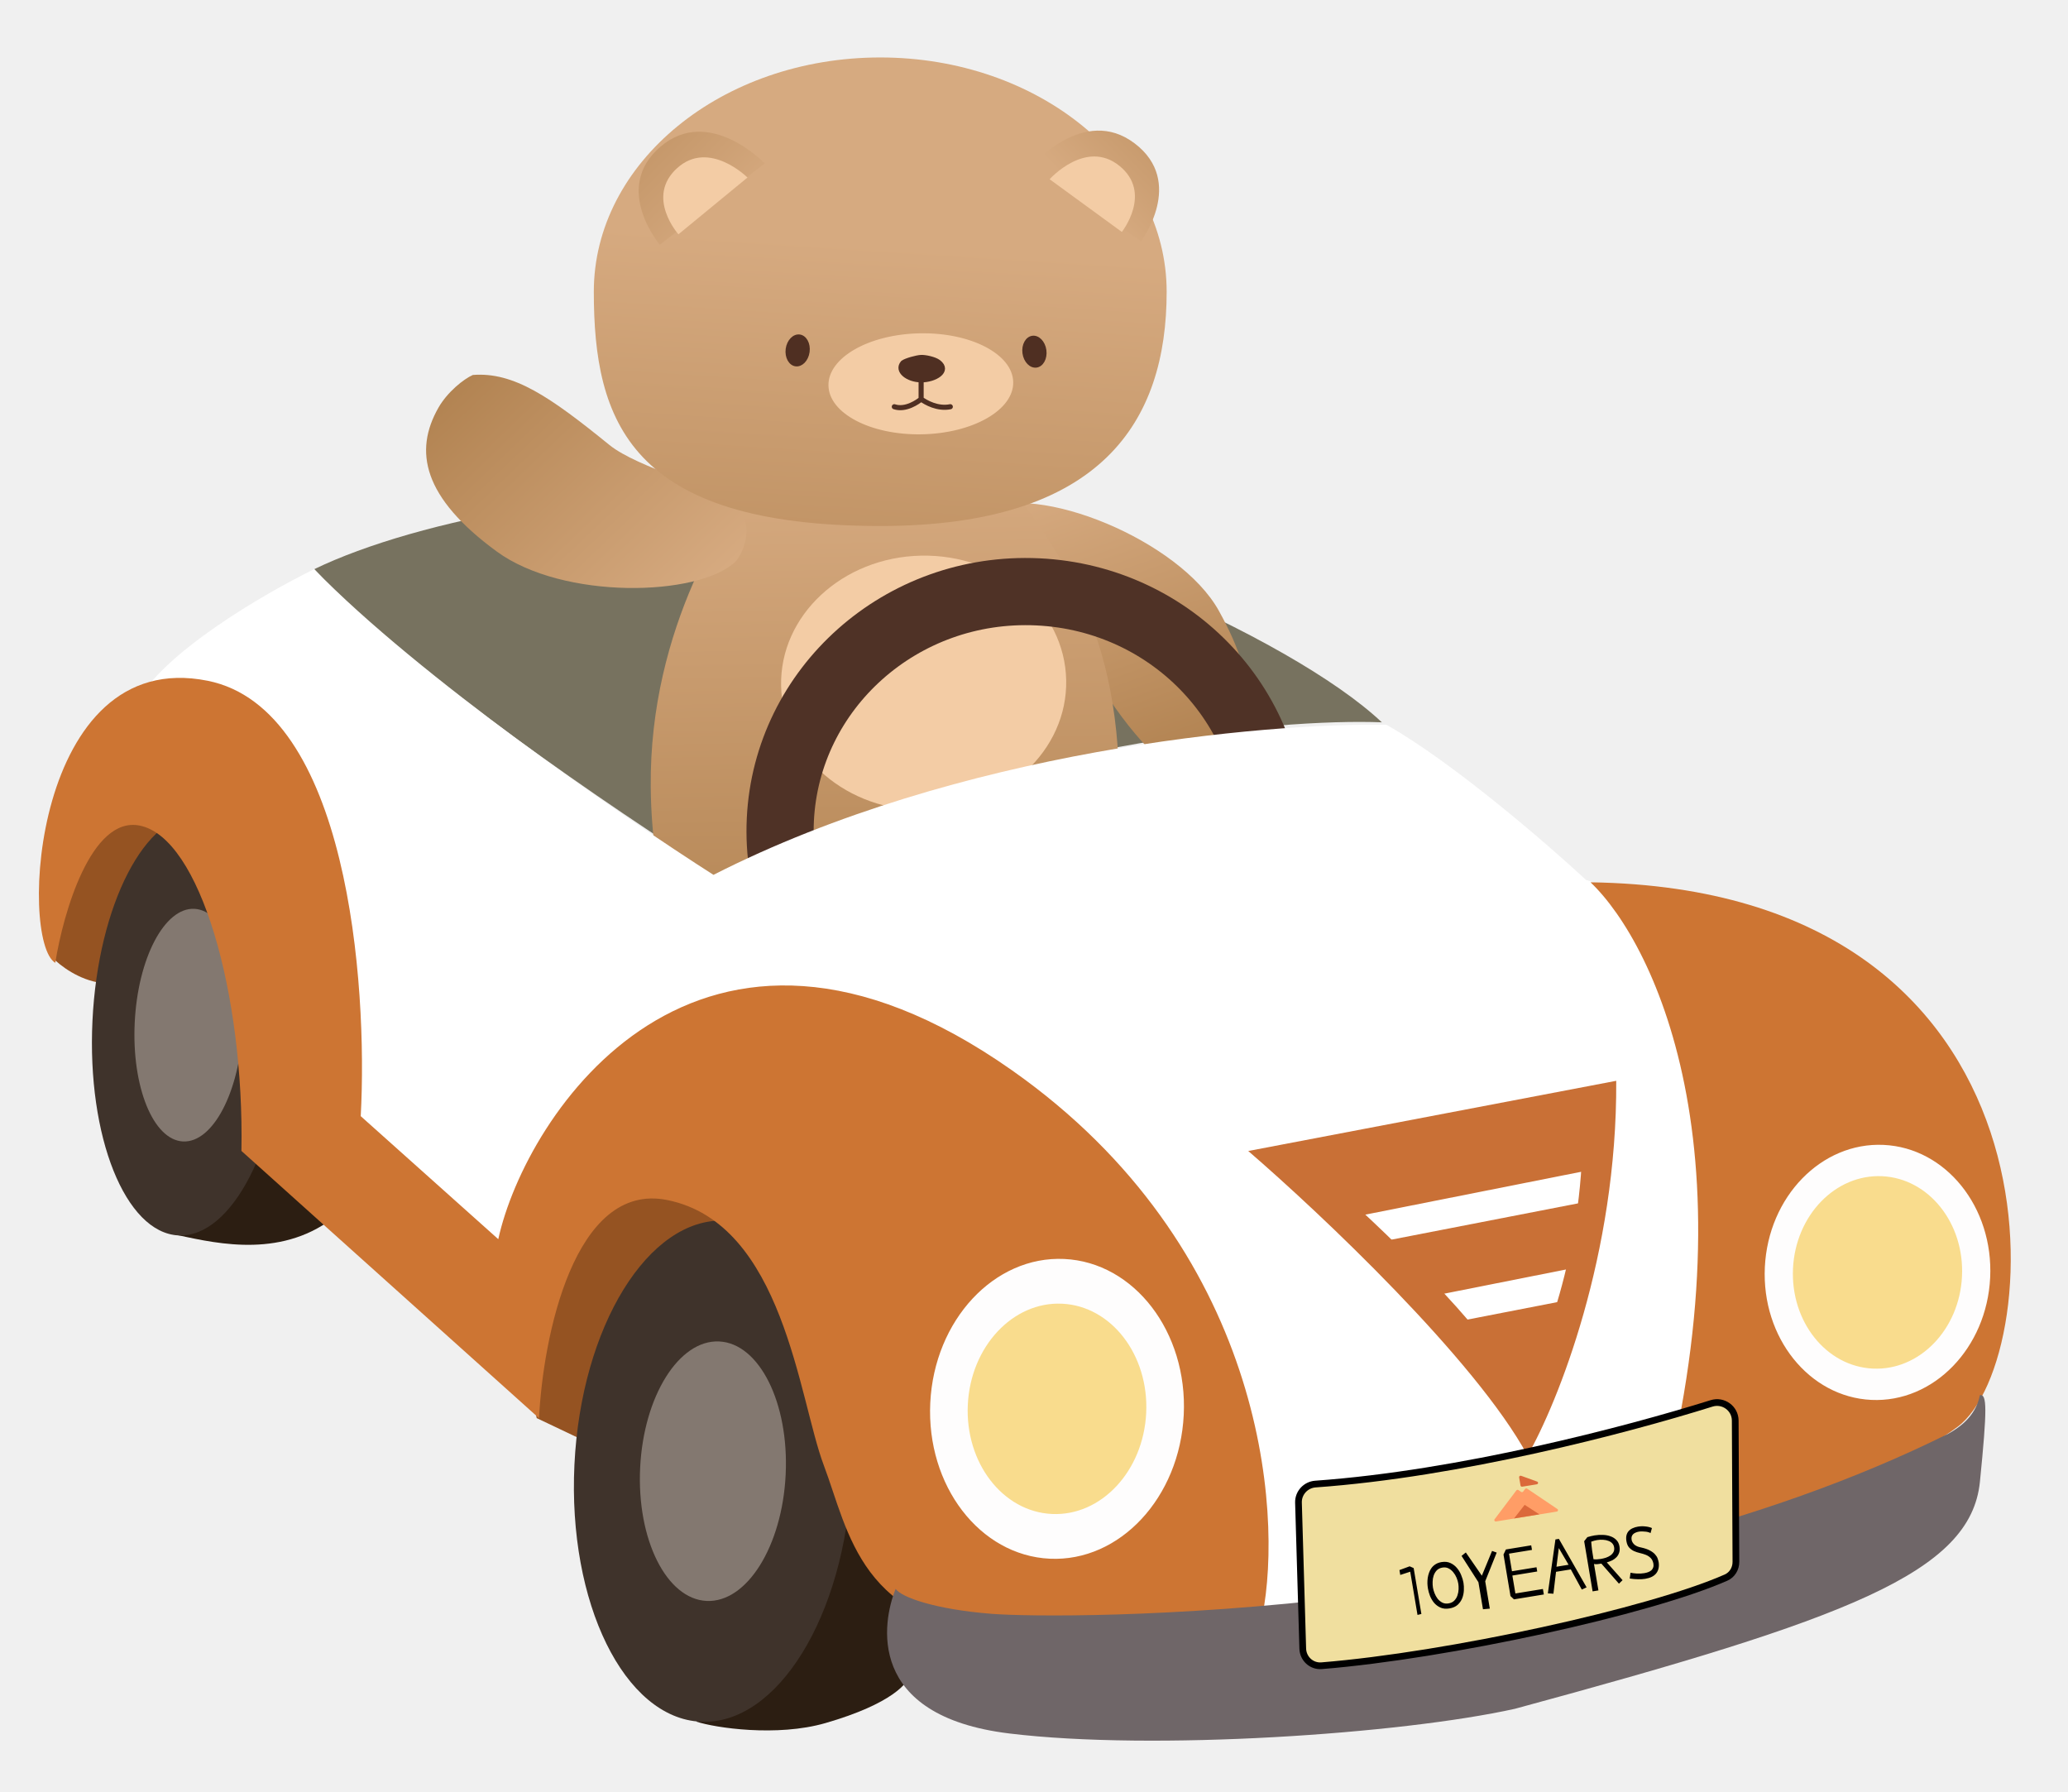
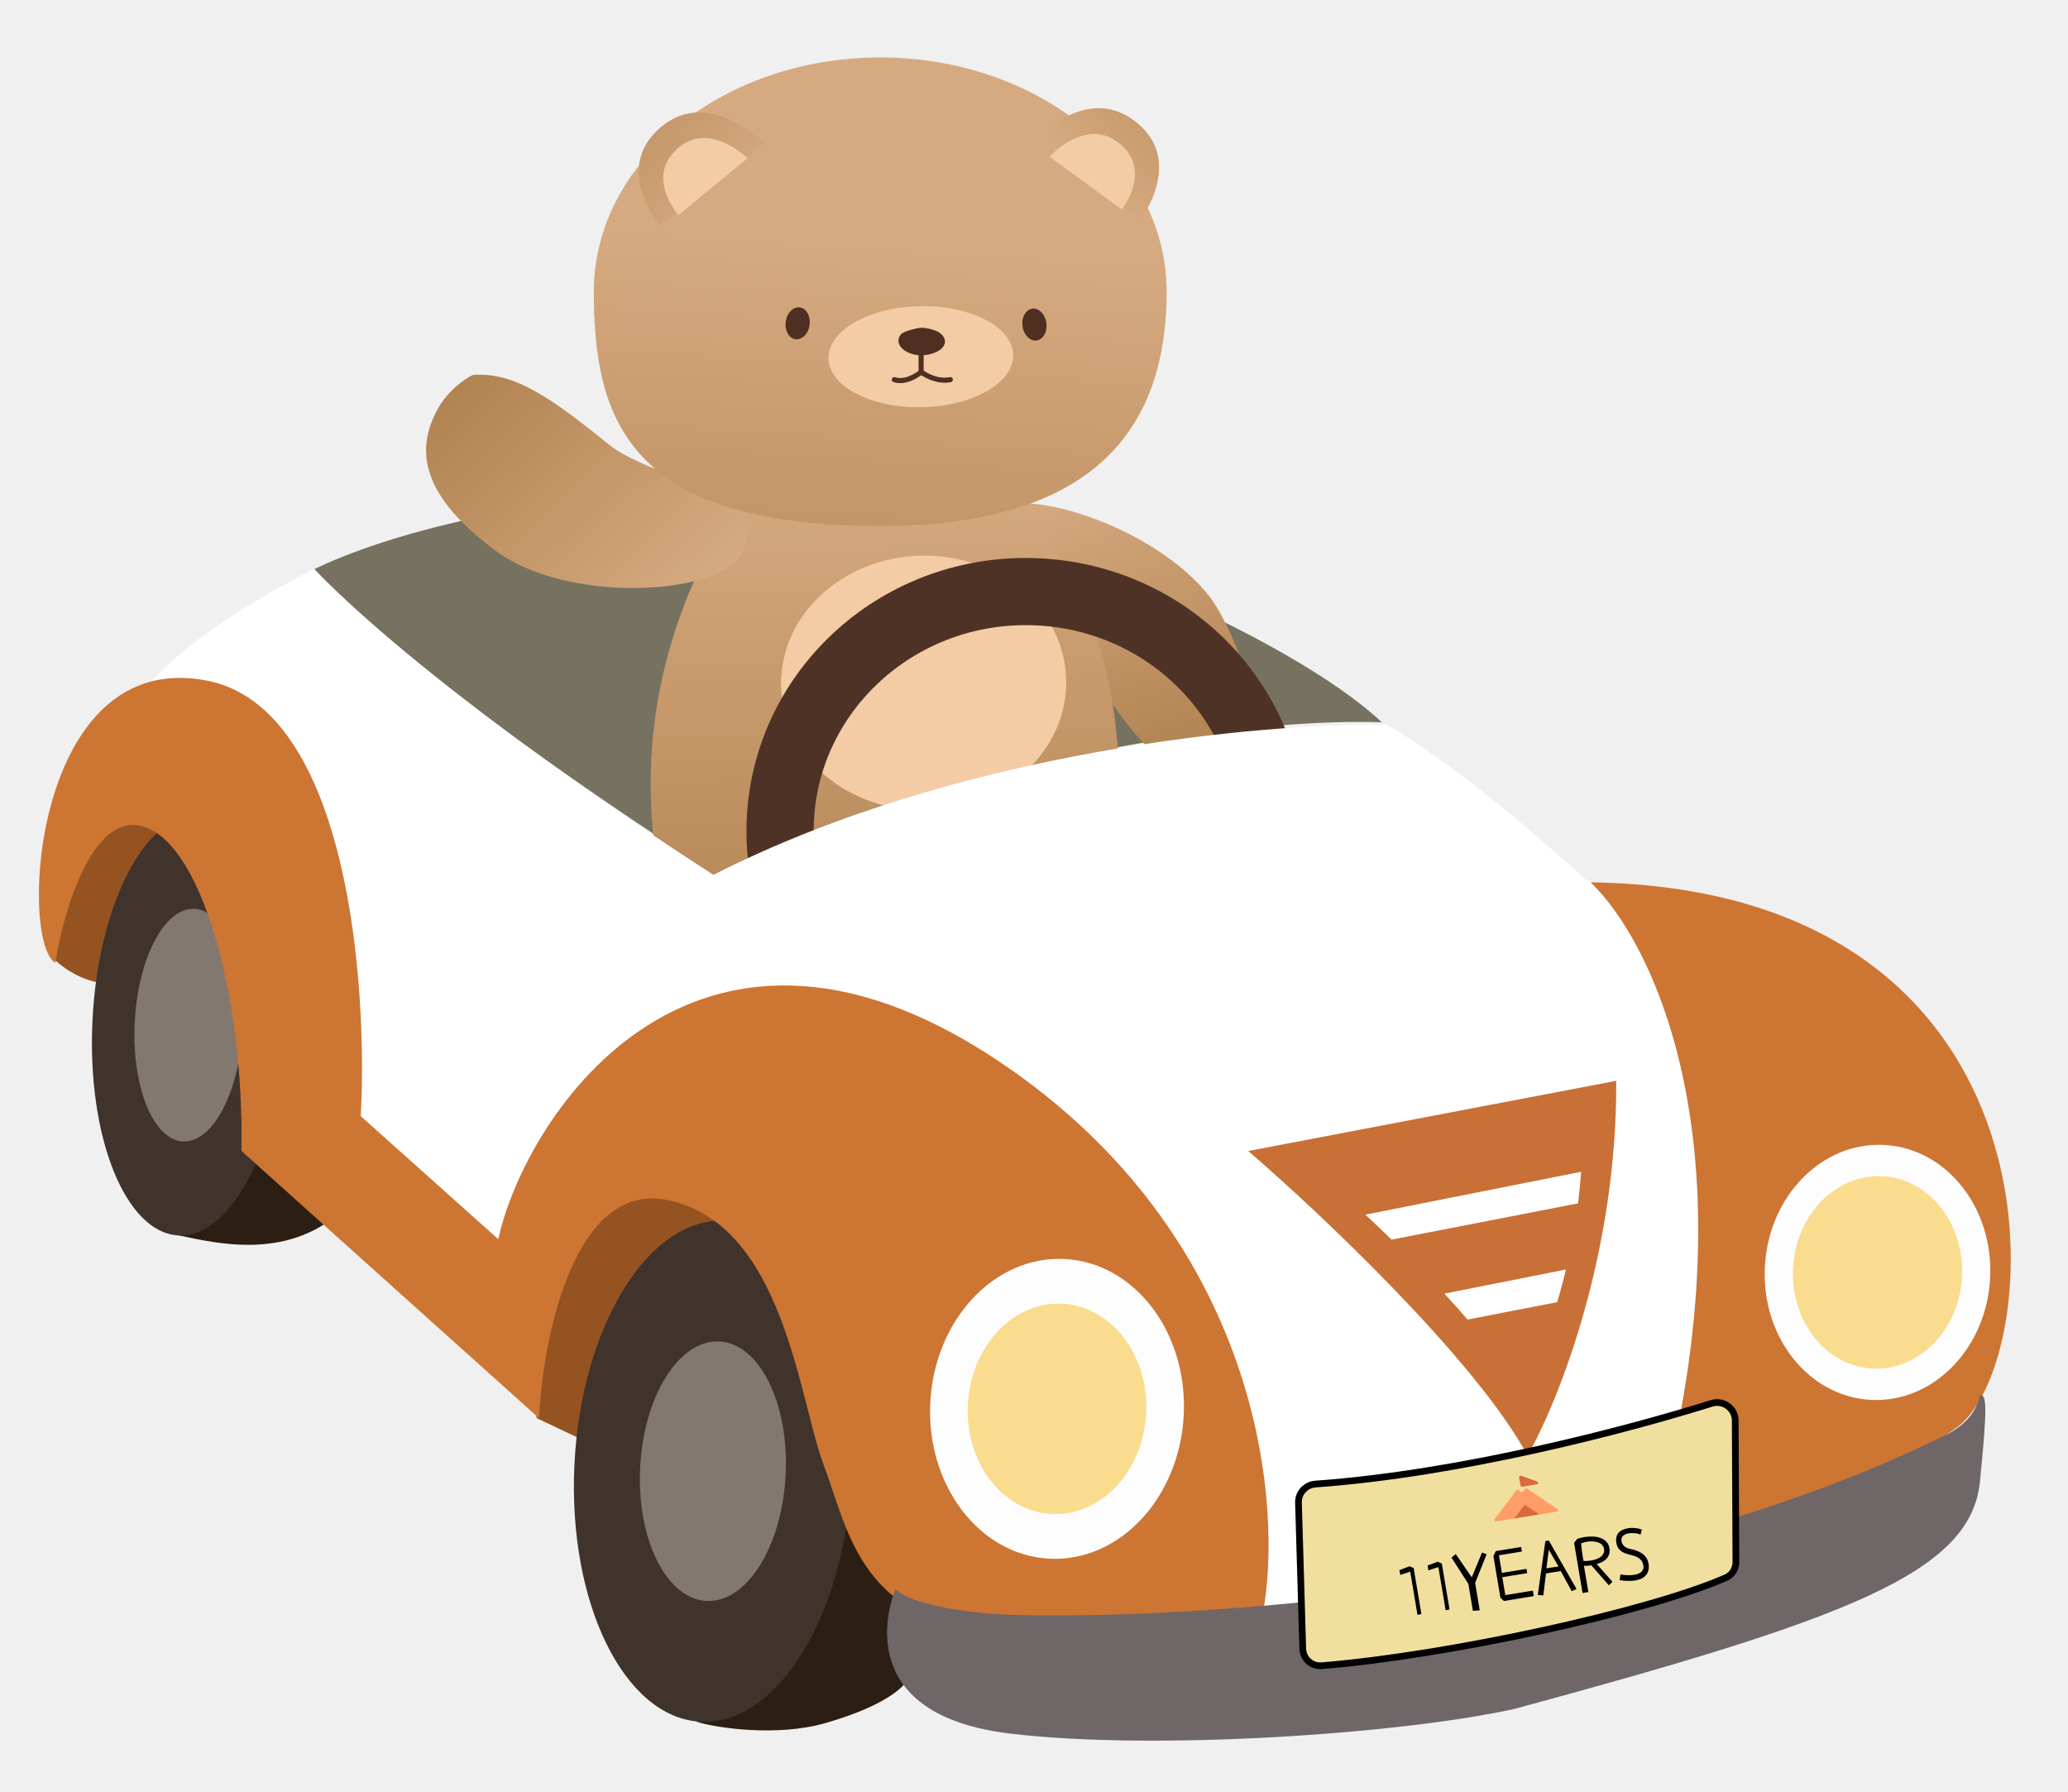
<svg xmlns="http://www.w3.org/2000/svg" width="523" height="453" viewBox="0 0 523 453" fill="none">
  <path d="M207.394 125.456C158.118 120.881 105.457 131.345 79.466 143.923C102.526 169.04 156.407 205.54 180.465 220.65C253.442 187.786 323.542 181.62 349.47 182.646C326.522 160.973 256.669 130.032 207.394 125.456Z" fill="#77725F" />
-   <path d="M308.239 154.423C298.375 136.672 262.37 121.804 248.089 129.046C249.323 135.432 265.627 148.53 273.937 165.311C282.248 182.091 292.729 192.175 296.931 195.119C299.259 195.186 303.971 194.003 307.316 191.474C316.667 184.403 319.225 174.193 308.239 154.423Z" fill="url(#paint0_linear_7246_46136)" />
-   <path d="M164.573 199.023C164.165 158.212 184.615 128.946 191.346 119.485L252.795 118.261C263.088 135.064 282.138 152.653 283.015 196.664C283.703 231.215 264.123 251.174 253.085 254.045C248.736 255.177 232.312 255.689 230.018 254.505C225.415 252.127 227.463 227.809 229.338 220.365L216.684 220.617C218.344 227.579 220.812 251.396 213.283 254.838C210.09 256.298 197.602 255.562 194.05 255.221C190.499 254.88 165.083 250.037 164.573 199.023Z" fill="url(#paint1_linear_7246_46136)" />
-   <path d="M125.641 139.46C142.436 151.741 176.666 150.884 185.995 142.03C187.049 141.03 191.747 133.309 185.995 128.03C180.384 122.881 161.424 118.438 154.074 112.475C139.189 100.398 129.955 94.003 119.583 94.816C117.28 95.826 113.149 99.12 110.898 103.059C104.603 114.073 106.935 125.782 125.641 139.46Z" fill="url(#paint2_linear_7246_46136)" />
+   <path d="M308.239 154.423C298.376 136.672 262.37 121.804 248.089 129.046C249.323 135.432 265.627 148.53 273.937 165.311C282.248 182.091 292.729 192.175 296.931 195.12C299.259 195.186 303.971 194.003 307.316 191.474C316.667 184.403 319.225 174.193 308.239 154.423Z" fill="url(#paint0_linear_7246_20340)" />
+   <path d="M164.573 199.024C164.165 158.212 184.614 128.946 191.346 119.485L252.795 118.261C263.088 135.064 282.138 152.653 283.015 196.664C283.703 231.215 264.123 251.174 253.085 254.045C248.736 255.177 232.312 255.689 230.018 254.505C225.415 252.128 227.463 227.809 229.338 220.365L216.684 220.617C218.344 227.579 220.812 251.396 213.283 254.838C210.09 256.298 197.602 255.562 194.05 255.221C190.499 254.88 165.083 250.037 164.573 199.024Z" fill="url(#paint1_linear_7246_20340)" />
+   <path d="M125.641 139.46C142.436 151.741 176.666 150.884 185.995 142.03C187.049 141.03 191.747 133.309 185.995 128.03C180.384 122.881 161.424 118.438 154.074 112.475C139.189 100.398 129.955 94.003 119.583 94.816C117.28 95.826 113.149 99.12 110.898 103.059C104.603 114.073 106.935 125.782 125.641 139.46Z" fill="url(#paint2_linear_7246_20340)" />
  <ellipse cx="233.592" cy="172.692" rx="36.057" ry="32.198" transform="rotate(-1.14118 233.592 172.692)" fill="#F3CCA5" />
-   <path d="M295.049 73.766C295.049 106.482 278.75 133.003 222.613 133.003C159.231 133.003 150.177 106.482 150.177 73.766C150.177 41.051 182.607 14.53 222.613 14.53C262.618 14.53 295.049 41.051 295.049 73.766Z" fill="url(#paint3_linear_7246_46136)" />
-   <ellipse cx="232.882" cy="97.052" rx="23.368" ry="12.772" transform="rotate(-1.05377 232.882 97.0523)" fill="#F3CCA5" />
-   <path d="M232.97 96.047C229.548 96.022 226.652 93.747 228.37 91.747C229.159 91.166 231.842 90.443 232.941 90.387C233.984 90.334 236.362 90.836 237.335 91.582C240.229 93.802 236.392 96.072 232.97 96.047Z" fill="#4F2F22" stroke="#4F2F22" stroke-width="1.288" stroke-linecap="round" />
-   <path d="M232.953 95.764V100.915M232.953 100.915C234.133 101.774 237.117 103.491 240.336 102.847M232.953 100.915C232.202 101.559 229.069 103.813 226.171 102.847" stroke="#4F2F22" stroke-width="1.288" stroke-linecap="round" />
-   <path d="M202.225 84.903C202.937 84.999 203.555 85.472 203.967 86.207C204.379 86.942 204.572 87.923 204.431 88.971C204.29 90.019 203.844 90.913 203.253 91.513C202.662 92.113 201.941 92.407 201.229 92.311C200.517 92.216 199.899 91.742 199.487 91.007C199.075 90.272 198.882 89.292 199.023 88.244C199.164 87.195 199.609 86.3 200.201 85.7C200.792 85.1 201.513 84.808 202.225 84.903Z" fill="#4F2F22" stroke="#4F2F22" stroke-width="0.644" />
-   <path d="M261.109 85.223C260.397 85.319 259.78 85.791 259.368 86.526C258.956 87.261 258.762 88.242 258.903 89.29C259.044 90.339 259.49 91.233 260.082 91.833C260.673 92.433 261.394 92.726 262.106 92.631C262.818 92.535 263.436 92.061 263.848 91.326C264.26 90.591 264.452 89.611 264.312 88.563C264.171 87.515 263.725 86.62 263.134 86.02C262.542 85.42 261.821 85.127 261.109 85.223Z" fill="#4F2F22" stroke="#4F2F22" stroke-width="0.644" />
-   <path d="M286.969 36.265C299.85 46.056 288.56 61.005 288.56 61.005L260.89 42.002C260.89 42.002 274.089 26.474 286.969 36.265Z" fill="url(#paint4_linear_7246_46136)" />
-   <path d="M283.08 41.922C291.564 48.762 283.713 58.645 283.713 58.645L265.453 45.321C265.453 45.321 274.597 35.083 283.08 41.922Z" fill="#F3CCA5" />
-   <path d="M167.034 37.094C154.741 47.613 166.876 61.885 166.876 61.885L193.402 41.315C193.402 41.315 179.328 26.576 167.034 37.094Z" fill="url(#paint5_linear_7246_46136)" />
-   <path d="M171.244 42.517C163.17 49.836 171.578 59.248 171.578 59.248L189.038 44.892C189.038 44.892 179.318 35.199 171.244 42.517Z" fill="#F3CCA5" />
-   <path d="M262.422 149.656C296.933 151.273 323.254 179.848 321.649 213.089C320.043 246.33 291.087 272.318 256.576 270.702C222.065 269.085 195.744 240.509 197.349 207.268C198.955 174.027 227.911 148.04 262.422 149.656Z" stroke="#4F3226" stroke-width="16.988" />
+   <path d="M295.048 73.766C295.048 106.482 278.75 133.003 222.612 133.003C159.231 133.003 150.176 106.482 150.176 73.766C150.176 41.051 182.607 14.53 222.612 14.53C262.618 14.53 295.048 41.051 295.048 73.766Z" fill="url(#paint3_linear_7246_20340)" />
+   <ellipse cx="232.881" cy="90.199" rx="23.368" ry="12.772" transform="rotate(-1.05377 232.881 90.1994)" fill="#F3CCA5" />
+   <path d="M232.97 89.194C229.548 89.169 226.652 86.894 228.37 84.894C229.159 84.313 231.842 83.59 232.941 83.534C233.983 83.481 236.362 83.983 237.335 84.729C240.229 86.949 236.392 89.219 232.97 89.194Z" fill="#4F2F22" stroke="#4F2F22" stroke-width="1.288" stroke-linecap="round" />
+   <path d="M232.953 88.912V94.062M232.953 94.062C234.133 94.921 237.117 96.638 240.336 95.994M232.953 94.062C232.201 94.706 229.068 96.96 226.171 95.994" stroke="#4F2F22" stroke-width="1.288" stroke-linecap="round" />
+   <path d="M202.225 78.05C202.937 78.146 203.555 78.619 203.967 79.354C204.378 80.089 204.572 81.07 204.431 82.118C204.29 83.166 203.844 84.06 203.253 84.66C202.661 85.26 201.941 85.554 201.229 85.458C200.517 85.363 199.899 84.889 199.487 84.154C199.075 83.419 198.882 82.439 199.023 81.391C199.164 80.342 199.609 79.448 200.201 78.847C200.792 78.247 201.513 77.955 202.225 78.05Z" fill="#4F2F22" stroke="#4F2F22" stroke-width="0.644" />
+   <path d="M261.109 78.37C260.397 78.466 259.78 78.939 259.368 79.673C258.956 80.408 258.762 81.389 258.903 82.438C259.044 83.486 259.49 84.38 260.081 84.98C260.673 85.58 261.393 85.874 262.105 85.778C262.817 85.682 263.435 85.208 263.847 84.473C264.259 83.738 264.452 82.758 264.311 81.71C264.17 80.662 263.725 79.767 263.134 79.167C262.542 78.567 261.821 78.274 261.109 78.37Z" fill="#4F2F22" stroke="#4F2F22" stroke-width="0.644" />
+   <path d="M286.969 30.588C299.85 40.379 288.56 55.328 288.56 55.328L260.889 36.325C260.889 36.325 274.088 20.797 286.969 30.588Z" fill="url(#paint4_linear_7246_20340)" />
+   <path d="M283.08 36.245C291.563 43.085 283.713 52.968 283.713 52.968L265.453 39.644C265.453 39.644 274.596 29.405 283.08 36.245Z" fill="#F3CCA5" />
+   <path d="M167.034 32.222C154.741 42.741 166.876 57.013 166.876 57.013L193.402 36.443C193.402 36.443 179.328 21.703 167.034 32.222Z" fill="url(#paint5_linear_7246_20340)" />
+   <path d="M171.244 37.645C163.17 44.964 171.578 54.376 171.578 54.376L189.038 40.019C189.038 40.019 179.318 30.327 171.244 37.645Z" fill="#F3CCA5" />
+   <path d="M262.422 149.656C296.933 151.273 323.254 179.848 321.649 213.089C320.043 246.33 291.088 272.318 256.576 270.702C222.065 269.085 195.744 240.509 197.349 207.268C198.955 174.027 227.911 148.04 262.422 149.656Z" stroke="#4F3226" stroke-width="16.988" />
  <path d="M34.388 178.094C40.72 165.238 67.079 149.956 79.466 143.923C105.762 171.005 157.737 206.736 180.438 221.216C242.405 189.65 319.719 182.764 350.63 183.267C367.31 192.665 391.219 213.324 401.089 222.479L430.33 232.919L456.058 390.024L309.752 413.786L305.853 346.708L246.833 275.347L178.362 264.204L123.15 323.411L78.764 281.649L70.628 216.073L34.388 178.094Z" fill="white" />
-   <path d="M150.269 365.499L135.73 358.582L129.434 328.808L150.988 289L190.832 301.637L150.269 365.499Z" fill="#955322" />
-   <path d="M208.749 435.7C196.442 439.254 180.829 436.887 176.144 435.345L211.59 376.875L231.572 394.251L230.179 423.098C230.07 425.361 225.642 430.823 208.749 435.7Z" fill="#2C1E12" />
+   <path d="M150.268 365.499L135.73 358.582L129.434 328.808L150.988 289L190.832 301.637L150.268 365.499Z" fill="#955322" />
+   <path d="M208.749 435.7C196.442 439.254 180.829 436.887 176.144 435.345L211.59 376.875L231.572 394.251L230.179 423.098C230.07 425.361 225.642 430.822 208.749 435.7Z" fill="#2C1E12" />
  <ellipse cx="35.059" cy="63.425" rx="35.059" ry="63.425" transform="matrix(0.998905 0.0467821 -0.0482375 0.998836 148.333 307.017)" fill="#3F332B" />
-   <ellipse cx="18.421" cy="32.845" rx="18.421" ry="32.845" transform="matrix(0.998905 0.0467821 -0.0482375 0.998836 163.478 338.34)" fill="#837870" />
+   <ellipse cx="18.421" cy="32.845" rx="18.421" ry="32.845" transform="matrix(0.998905 0.0467821 -0.0482375 0.998836 163.478 338.339)" fill="#837870" />
  <path d="M25.631 248.547C19.955 247.828 15.138 244.087 13.439 242.307L16.375 206.162L43.167 205.716L25.631 248.547Z" fill="#955322" />
  <path d="M82.795 309.049C69.018 318.382 52.786 313.937 43.425 311.997L65.269 290.087L82.795 309.049Z" fill="#2C1E12" />
-   <ellipse cx="24.363" cy="53.231" rx="24.363" ry="53.231" transform="matrix(0.998905 0.0467821 -0.0482375 0.998836 25.9536 204.91)" fill="#3F332B" />
-   <ellipse cx="13.667" cy="29.447" rx="13.667" ry="29.447" transform="matrix(0.998905 0.0467821 -0.0482375 0.998836 35.4905 229.167)" fill="#837870" />
+   <ellipse cx="24.363" cy="53.231" rx="24.363" ry="53.231" transform="matrix(0.998905 0.0467821 -0.0482375 0.998836 25.9537 204.91)" fill="#3F332B" />
+   <ellipse cx="13.667" cy="29.447" rx="13.667" ry="29.447" transform="matrix(0.998905 0.0467821 -0.0482375 0.998836 35.4906 229.167)" fill="#837870" />
  <path d="M255.983 270.674C319.502 315.373 324.518 381.922 319.268 408.51C310.615 411.128 286.068 413.924 255.656 412.953C217.64 411.739 214.659 387.223 208.329 370.486C201.998 353.749 198.193 309.352 168.733 303.437C145.165 298.705 137.307 338.247 136.323 358.61L61.059 291.024C61.784 251.374 50.61 211.734 35.287 208.749C23.028 206.361 15.973 230.899 13.978 243.466C4.727 237.931 8.333 163.268 52.523 172.14C87.874 179.238 93.057 248.493 91.229 282.233L126.016 313.341C132.888 281.916 176.583 214.799 255.983 270.674Z" fill="#CD7533" />
  <ellipse cx="32.088" cy="37.941" rx="32.088" ry="37.941" transform="matrix(0.998905 0.0467821 -0.0482375 0.998836 237.095 316.843)" fill="#FEFDFD" />
  <ellipse cx="22.58" cy="26.616" rx="22.58" ry="26.616" transform="matrix(0.998905 0.0467821 -0.0482375 0.998836 246.046 328.6)" fill="#F9DC8D" />
-   <path d="M315.68 291.044L408.748 273.293C409.002 317.297 393.905 354.8 386.324 368.051C373.215 343.853 333.766 306.63 315.68 291.044Z" fill="#C97036" />
-   <mask id="mask0_7246_46136" style="mask-type:alpha" maskUnits="userSpaceOnUse" x="335" y="285" width="66" height="68">
+   <path d="M315.68 291.044L408.748 273.293C409.003 317.297 393.905 354.8 386.324 368.051C373.215 343.853 333.766 306.63 315.68 291.044Z" fill="#C97036" />
+   <mask id="mask0_7246_20340" style="mask-type:alpha" maskUnits="userSpaceOnUse" x="335" y="285" width="66" height="68">
    <path d="M335.554 298.341L400.208 285.932C400.377 316.656 389.883 342.844 384.615 352.097C375.513 335.204 348.115 309.221 335.554 298.341Z" fill="#D88541" />
  </mask>
-   <g mask="url(#mask0_7246_46136)">
+   <g mask="url(#mask0_7246_20340)">
    <path d="M402.907 295.696L342.84 307.622L348.475 314.122L402.524 303.615L402.907 295.696Z" fill="white" />
    <path d="M401.139 319.99L341.072 331.917L346.707 338.417L400.756 327.909L401.139 319.99Z" fill="white" />
  </g>
  <path d="M416.909 390.768C445.35 294.591 418.931 238.999 402.248 223.1C525.308 224.895 517.936 343.696 495.1 360.768C476.831 374.425 435.142 386.897 416.909 390.768Z" fill="#CD7533" />
  <ellipse cx="28.523" cy="32.279" rx="28.523" ry="32.279" transform="matrix(0.998905 0.0467821 -0.0482375 0.998836 447.889 288.165)" fill="#FEFDFD" />
  <ellipse cx="21.392" cy="24.351" rx="21.392" ry="24.351" transform="matrix(0.998905 0.0467821 -0.0482375 0.998836 454.629 296.417)" fill="#F9DC8D" />
-   <path d="M250.777 408.073C236.553 406.954 227.991 403.916 226.508 401.768C223.131 410.114 218.832 433.902 255.265 438.33C291.698 442.757 354.272 438.482 383.137 432.086C466.926 409.366 498.42 397.802 500.727 374.666C502.573 356.158 502.526 352.475 500.727 352.768C499.558 358.628 494.744 361.314 493.261 362.226C493.078 362.339 492.895 362.447 492.703 362.542C397.03 410.071 268.539 409.471 250.777 408.073Z" fill="#6F6668" />
-   <path d="M329.469 416.872L328.387 379.966C328.314 377.504 330.221 375.436 332.678 375.261C369.106 372.664 411.168 361.653 432.863 354.86C435.808 353.937 438.827 356.11 438.842 359.194L439.014 394.928C439.023 396.645 438.084 398.221 436.511 398.914C417.015 407.503 366.162 418.62 334.228 421.198C331.687 421.404 329.544 419.418 329.469 416.872Z" fill="#F0DF9F" stroke="black" stroke-width="1.699" />
-   <path d="M354.13 398.243L353.923 397.01L356.501 396.059L357.517 396.506L359.47 408.112L358.488 408.354L356.649 397.423L354.13 398.243ZM361.125 401.675C361.058 401.278 361.014 400.856 360.994 400.41C360.984 399.949 361.009 399.489 361.068 399.03C361.138 398.556 361.253 398.101 361.411 397.667C361.567 397.22 361.779 396.817 362.046 396.461C362.324 396.089 362.673 395.773 363.092 395.514C363.512 395.255 364.007 395.079 364.577 394.986C365.426 394.847 366.175 394.929 366.826 395.232C367.476 395.534 368.024 395.955 368.469 396.495C368.927 397.033 369.288 397.641 369.552 398.319C369.827 398.982 370.015 399.612 370.115 400.208C370.214 400.791 370.247 401.432 370.214 402.132C370.182 402.831 370.043 403.501 369.796 404.14C369.547 404.766 369.163 405.319 368.645 405.798C368.124 406.264 367.425 406.569 366.55 406.712C365.675 406.854 364.92 406.78 364.285 406.489C363.65 406.198 363.113 405.796 362.672 405.282C362.242 404.753 361.899 404.169 361.642 403.531C361.395 402.877 361.223 402.258 361.125 401.675ZM362.398 401.467C362.469 401.891 362.602 402.353 362.795 402.853C362.988 403.352 363.242 403.814 363.559 404.239C363.887 404.648 364.283 404.978 364.748 405.229C365.21 405.467 365.74 405.537 366.336 405.44C366.946 405.34 367.431 405.104 367.791 404.733C368.162 404.345 368.429 403.907 368.591 403.418C368.765 402.913 368.862 402.393 368.881 401.859C368.9 401.325 368.874 400.846 368.803 400.422C368.725 399.959 368.581 399.471 368.373 398.961C368.164 398.45 367.89 397.992 367.549 397.584C367.219 397.162 366.822 396.832 366.36 396.594C365.911 396.354 365.395 396.282 364.811 396.377C364.201 396.477 363.716 396.712 363.357 397.084C363.01 397.454 362.75 397.891 362.576 398.396C362.413 398.885 362.324 399.41 362.31 399.971C362.293 400.518 362.322 401.017 362.398 401.467ZM376.776 406.758L375.046 406.918L373.895 400.081L369.628 393.427L370.708 392.556L374.762 398.429L377.346 392.167L378.52 392.588L375.613 399.842L376.776 406.758ZM390.205 401.79L390.439 403.181L382.881 404.414L382.004 403.577L380.239 393.084L380.84 391.801L387.245 390.756L387.439 391.909L381.631 392.856L382.38 397.308L388.586 396.296L388.766 397.369L382.481 398.394L383.244 402.926L390.205 401.79ZM393.632 396.166L396.696 395.666L394.229 391.454L393.632 396.166ZM392.86 402.99L391.454 402.893L393.37 389.266L394.246 389.123L401.253 401.375L400.04 401.941L397.261 396.84L393.521 397.45L392.86 402.99ZM403.121 395.475L404.245 402.153L402.773 402.393L400.639 389.714L401.447 388.683C401.745 388.594 402.045 388.511 402.345 388.435C402.659 388.356 402.968 388.292 403.273 388.242C403.99 388.126 404.698 388.085 405.399 388.12C406.097 388.142 406.737 388.263 407.319 388.481C407.899 388.686 408.387 388.994 408.783 389.406C409.192 389.815 409.453 390.352 409.564 391.014C409.665 391.61 409.643 392.131 409.5 392.576C409.357 393.022 409.13 393.413 408.819 393.749C408.505 394.073 408.136 394.344 407.709 394.563C407.281 394.77 406.832 394.938 406.364 395.069L410.349 399.564L409.435 400.449L404.985 395.376C404.666 395.428 404.354 395.472 404.047 395.508C403.739 395.545 403.431 395.534 403.121 395.475ZM403 394.27C403.542 394.331 404.151 394.307 404.827 394.197C405.265 394.125 405.703 394.02 406.143 393.88C406.581 393.727 406.964 393.535 407.293 393.304C407.633 393.058 407.89 392.764 408.064 392.423C408.238 392.081 408.288 391.685 408.212 391.235C408.147 390.85 407.99 390.522 407.739 390.25C407.489 389.978 407.168 389.771 406.777 389.631C406.397 389.475 405.959 389.383 405.464 389.355C404.979 389.312 404.465 389.334 403.922 389.423C403.67 389.464 403.42 389.519 403.173 389.586C402.925 389.654 402.673 389.736 402.417 389.832C402.469 390.545 402.547 391.295 402.652 392.081C402.771 392.865 402.887 393.594 403 394.27ZM417.778 386.386L417.421 387.669C417.342 387.601 417.201 387.535 417 387.473C416.797 387.397 416.556 387.341 416.277 387.305C416.012 387.266 415.722 387.246 415.408 387.242C415.092 387.226 414.788 387.242 414.496 387.289C414.205 387.337 413.932 387.415 413.678 387.525C413.435 387.619 413.225 387.748 413.048 387.913C412.872 388.078 412.743 388.283 412.661 388.528C412.593 388.77 412.586 389.051 412.639 389.369C412.71 389.793 412.941 390.191 413.33 390.563C413.731 390.919 414.29 391.162 415.006 391.29C415.939 391.492 416.683 391.745 417.239 392.049C417.807 392.351 418.243 392.674 418.547 393.02C418.863 393.363 419.086 393.714 419.215 394.075C419.343 394.435 419.434 394.774 419.488 395.092C419.633 396.198 419.426 397.11 418.865 397.828C418.305 398.545 417.375 399.01 416.075 399.222C415.545 399.309 414.951 399.344 414.295 399.329C413.654 399.325 412.942 399.264 412.159 399.147L412.362 397.684C412.8 397.776 413.336 397.845 413.971 397.891C414.616 397.922 415.244 397.888 415.854 397.788C416.212 397.73 416.545 397.641 416.852 397.523C417.159 397.405 417.42 397.253 417.634 397.069C417.846 396.871 417.997 396.635 418.087 396.362C418.191 396.086 418.211 395.763 418.149 395.392C418.028 394.758 417.79 394.273 417.434 393.936C417.091 393.598 416.686 393.337 416.219 393.154C415.752 392.972 415.257 392.821 414.733 392.703C414.209 392.584 413.711 392.42 413.24 392.211C412.782 392 412.378 391.705 412.028 391.327C411.679 390.948 411.445 390.408 411.326 389.705C411.231 389.136 411.235 388.638 411.341 388.212C411.446 387.787 411.632 387.43 411.896 387.142C412.172 386.838 412.507 386.6 412.9 386.426C413.304 386.238 413.752 386.104 414.242 386.024C414.879 385.92 415.51 385.905 416.136 385.98C416.759 386.042 417.307 386.177 417.778 386.386Z" fill="black" />
-   <path d="M393.874 381.581C394.144 381.763 394.044 382.165 393.716 382.219L378.342 384.721C378.014 384.775 377.785 384.426 377.98 384.168L383.493 376.863C383.614 376.703 383.848 376.665 384.015 376.779L384.686 377.239C384.853 377.353 385.087 377.316 385.208 377.156L385.7 376.502C385.82 376.343 386.053 376.305 386.219 376.417L393.874 381.581Z" fill="#FF9D66" />
-   <path d="M382.897 383.961L385.59 380.515L389.308 382.918L382.897 383.961Z" fill="#DB693B" />
-   <path d="M388.737 374.634C389.098 374.764 389.041 375.262 388.659 375.324L384.977 375.922C384.769 375.956 384.573 375.825 384.54 375.629L384.186 373.57C384.138 373.296 384.426 373.074 384.701 373.173L388.737 374.634Z" fill="#DB693B" />
+   <path d="M250.777 408.073C236.553 406.954 227.991 403.916 226.508 401.768C223.131 410.114 218.832 433.902 255.265 438.33C291.698 442.757 354.272 438.482 383.137 432.086C466.926 409.365 498.42 397.802 500.727 374.666C502.573 356.158 502.526 352.474 500.727 352.768C499.558 358.628 494.744 361.314 493.261 362.226C493.078 362.339 492.895 362.447 492.703 362.542C397.029 410.071 268.539 409.471 250.777 408.073Z" fill="#6F6668" />
+   <path d="M329.469 416.872L328.387 379.966C328.314 377.504 330.221 375.436 332.678 375.261C369.106 372.664 411.168 361.653 432.863 354.859C435.808 353.937 438.827 356.11 438.842 359.194L439.014 394.928C439.023 396.645 438.084 398.221 436.511 398.914C417.015 407.503 366.162 418.62 334.228 421.198C331.687 421.403 329.544 419.418 329.469 416.872Z" fill="#F0DF9F" stroke="black" stroke-width="1.699" />
+   <path d="M354.13 398.243L353.923 397.01L356.501 396.059L357.516 396.506L359.47 408.112L358.488 408.354L356.649 397.423L354.13 398.243ZM361.251 397.081L361.044 395.848L363.622 394.897L364.637 395.344L366.59 406.95L365.609 407.192L363.77 396.261L361.251 397.081ZM374.23 407.174L372.5 407.333L371.349 400.497L367.082 393.842L368.162 392.971L372.216 398.844L374.8 392.583L375.974 393.003L373.067 400.257L374.23 407.174ZM387.659 402.205L387.893 403.596L380.335 404.83L379.458 403.993L377.692 393.499L378.294 392.217L384.699 391.171L384.893 392.324L379.085 393.272L379.834 397.724L386.04 396.711L386.22 397.784L379.935 398.81L380.697 403.341L387.659 402.205ZM391.086 396.582L394.149 396.082L391.683 391.869L391.086 396.582ZM390.313 403.406L388.907 403.308L390.824 389.682L391.7 389.539L398.707 401.791L397.494 402.356L394.715 397.256L390.975 397.866L390.313 403.406ZM400.575 395.891L401.699 402.569L400.227 402.809L398.093 390.129L398.901 389.099C399.199 389.009 399.499 388.926 399.799 388.85C400.113 388.772 400.422 388.708 400.727 388.658C401.443 388.541 402.152 388.5 402.853 388.536C403.551 388.558 404.191 388.678 404.773 388.896C405.353 389.101 405.84 389.409 406.237 389.821C406.646 390.231 406.907 390.767 407.018 391.429C407.119 392.026 407.097 392.546 406.954 392.992C406.811 393.437 406.584 393.828 406.273 394.165C405.959 394.488 405.589 394.76 405.163 394.979C404.735 395.185 404.286 395.353 403.818 395.484L407.803 399.98L406.889 400.864L402.439 395.791C402.12 395.843 401.808 395.887 401.5 395.924C401.193 395.96 400.885 395.949 400.575 395.891ZM400.454 394.685C400.996 394.747 401.605 394.722 402.281 394.612C402.719 394.541 403.157 394.435 403.597 394.295C404.034 394.142 404.418 393.95 404.747 393.72C405.087 393.473 405.344 393.18 405.518 392.838C405.692 392.497 405.741 392.101 405.666 391.65C405.601 391.266 405.444 390.938 405.193 390.665C404.943 390.393 404.622 390.187 404.231 390.046C403.85 389.891 403.413 389.799 402.917 389.771C402.433 389.727 401.919 389.75 401.376 389.839C401.124 389.88 400.874 389.934 400.627 390.002C400.379 390.069 400.127 390.151 399.871 390.247C399.923 390.96 400.001 391.71 400.106 392.496C400.224 393.28 400.34 394.01 400.454 394.685ZM415.232 386.801L414.875 388.085C414.796 388.016 414.655 387.951 414.454 387.888C414.25 387.812 414.009 387.756 413.731 387.72C413.465 387.682 413.176 387.661 412.862 387.658C412.546 387.641 412.242 387.657 411.95 387.705C411.658 387.752 411.386 387.831 411.131 387.94C410.888 388.034 410.679 388.164 410.502 388.329C410.325 388.494 410.196 388.699 410.115 388.943C410.047 389.186 410.039 389.466 410.093 389.784C410.164 390.208 410.395 390.606 410.784 390.978C411.185 391.335 411.743 391.577 412.46 391.705C413.393 391.907 414.137 392.16 414.693 392.464C415.261 392.766 415.697 393.09 416 393.435C416.317 393.778 416.54 394.13 416.668 394.49C416.797 394.85 416.888 395.189 416.942 395.507C417.087 396.613 416.879 397.525 416.319 398.243C415.759 398.961 414.829 399.425 413.529 399.638C412.999 399.724 412.405 399.76 411.749 399.744C411.107 399.74 410.396 399.679 409.613 399.562L409.816 398.099C410.254 398.191 410.79 398.26 411.425 398.306C412.07 398.337 412.698 398.303 413.308 398.203C413.666 398.145 413.999 398.057 414.306 397.938C414.613 397.82 414.874 397.669 415.088 397.484C415.3 397.286 415.451 397.051 415.541 396.777C415.644 396.502 415.665 396.178 415.603 395.807C415.482 395.174 415.244 394.688 414.888 394.352C414.544 394.013 414.14 393.752 413.673 393.57C413.206 393.387 412.711 393.237 412.187 393.118C411.663 392.999 411.165 392.836 410.694 392.627C410.236 392.415 409.832 392.121 409.482 391.742C409.133 391.363 408.899 390.823 408.78 390.121C408.684 389.551 408.689 389.053 408.795 388.628C408.9 388.202 409.085 387.845 409.35 387.557C409.626 387.253 409.961 387.015 410.354 386.842C410.758 386.653 411.206 386.519 411.696 386.439C412.333 386.335 412.964 386.321 413.59 386.396C414.213 386.457 414.76 386.592 415.232 386.801Z" fill="black" />
+   <path d="M393.874 381.581C394.143 381.763 394.044 382.165 393.716 382.219L378.341 384.721C378.014 384.775 377.785 384.425 377.98 384.168L383.493 376.863C383.614 376.702 383.848 376.665 384.015 376.779L384.686 377.239C384.853 377.353 385.087 377.316 385.207 377.155L385.7 376.502C385.82 376.343 386.052 376.305 386.219 376.417L393.874 381.581Z" fill="#FF9D66" />
+   <path d="M382.896 383.961L385.59 380.515L389.307 382.918L382.896 383.961Z" fill="#DB693B" />
+   <path d="M388.737 374.634C389.097 374.764 389.041 375.262 388.658 375.324L384.976 375.922C384.768 375.956 384.573 375.825 384.539 375.629L384.185 373.57C384.138 373.296 384.426 373.074 384.701 373.173L388.737 374.634Z" fill="#DB693B" />
  <defs>
-     <linearGradient id="paint0_linear_7246_46136" x1="271.385" y1="120.741" x2="297.699" y2="195.699" gradientUnits="userSpaceOnUse">
+     <linearGradient id="paint0_linear_7246_20340" x1="271.385" y1="120.741" x2="297.699" y2="195.699" gradientUnits="userSpaceOnUse">
      <stop stop-color="#D6AA80" />
      <stop offset="1" stop-color="#B0814F" />
    </linearGradient>
-     <linearGradient id="paint1_linear_7246_46136" x1="222.217" y1="118.87" x2="224.938" y2="255.46" gradientUnits="userSpaceOnUse">
+     <linearGradient id="paint1_linear_7246_20340" x1="222.217" y1="118.87" x2="224.938" y2="255.46" gradientUnits="userSpaceOnUse">
      <stop stop-color="#D6AA80" />
      <stop offset="1" stop-color="#B0814F" />
    </linearGradient>
-     <linearGradient id="paint2_linear_7246_46136" x1="170.057" y1="156.769" x2="110.995" y2="95.03" gradientUnits="userSpaceOnUse">
+     <linearGradient id="paint2_linear_7246_20340" x1="170.057" y1="156.769" x2="110.995" y2="95.03" gradientUnits="userSpaceOnUse">
      <stop stop-color="#D6AA80" />
      <stop offset="1" stop-color="#B0814F" />
    </linearGradient>
-     <linearGradient id="paint3_linear_7246_46136" x1="231.995" y1="62.53" x2="222.995" y2="202.53" gradientUnits="userSpaceOnUse">
+     <linearGradient id="paint3_linear_7246_20340" x1="231.995" y1="62.53" x2="222.995" y2="202.53" gradientUnits="userSpaceOnUse">
      <stop stop-color="#D6AA80" />
      <stop offset="1" stop-color="#B0814F" />
    </linearGradient>
-     <linearGradient id="paint4_linear_7246_46136" x1="276.995" y1="53.03" x2="315.857" y2="14.845" gradientUnits="userSpaceOnUse">
+     <linearGradient id="paint4_linear_7246_20340" x1="276.995" y1="47.352" x2="315.857" y2="9.168" gradientUnits="userSpaceOnUse">
      <stop stop-color="#D6AA80" />
      <stop offset="1" stop-color="#B0814F" />
    </linearGradient>
-     <linearGradient id="paint5_linear_7246_46136" x1="181.893" y1="61.384" x2="135.514" y2="15.948" gradientUnits="userSpaceOnUse">
+     <linearGradient id="paint5_linear_7246_20340" x1="181.893" y1="56.511" x2="135.514" y2="11.075" gradientUnits="userSpaceOnUse">
      <stop stop-color="#D6AA80" />
      <stop offset="1" stop-color="#B0814F" />
    </linearGradient>
  </defs>
</svg>
